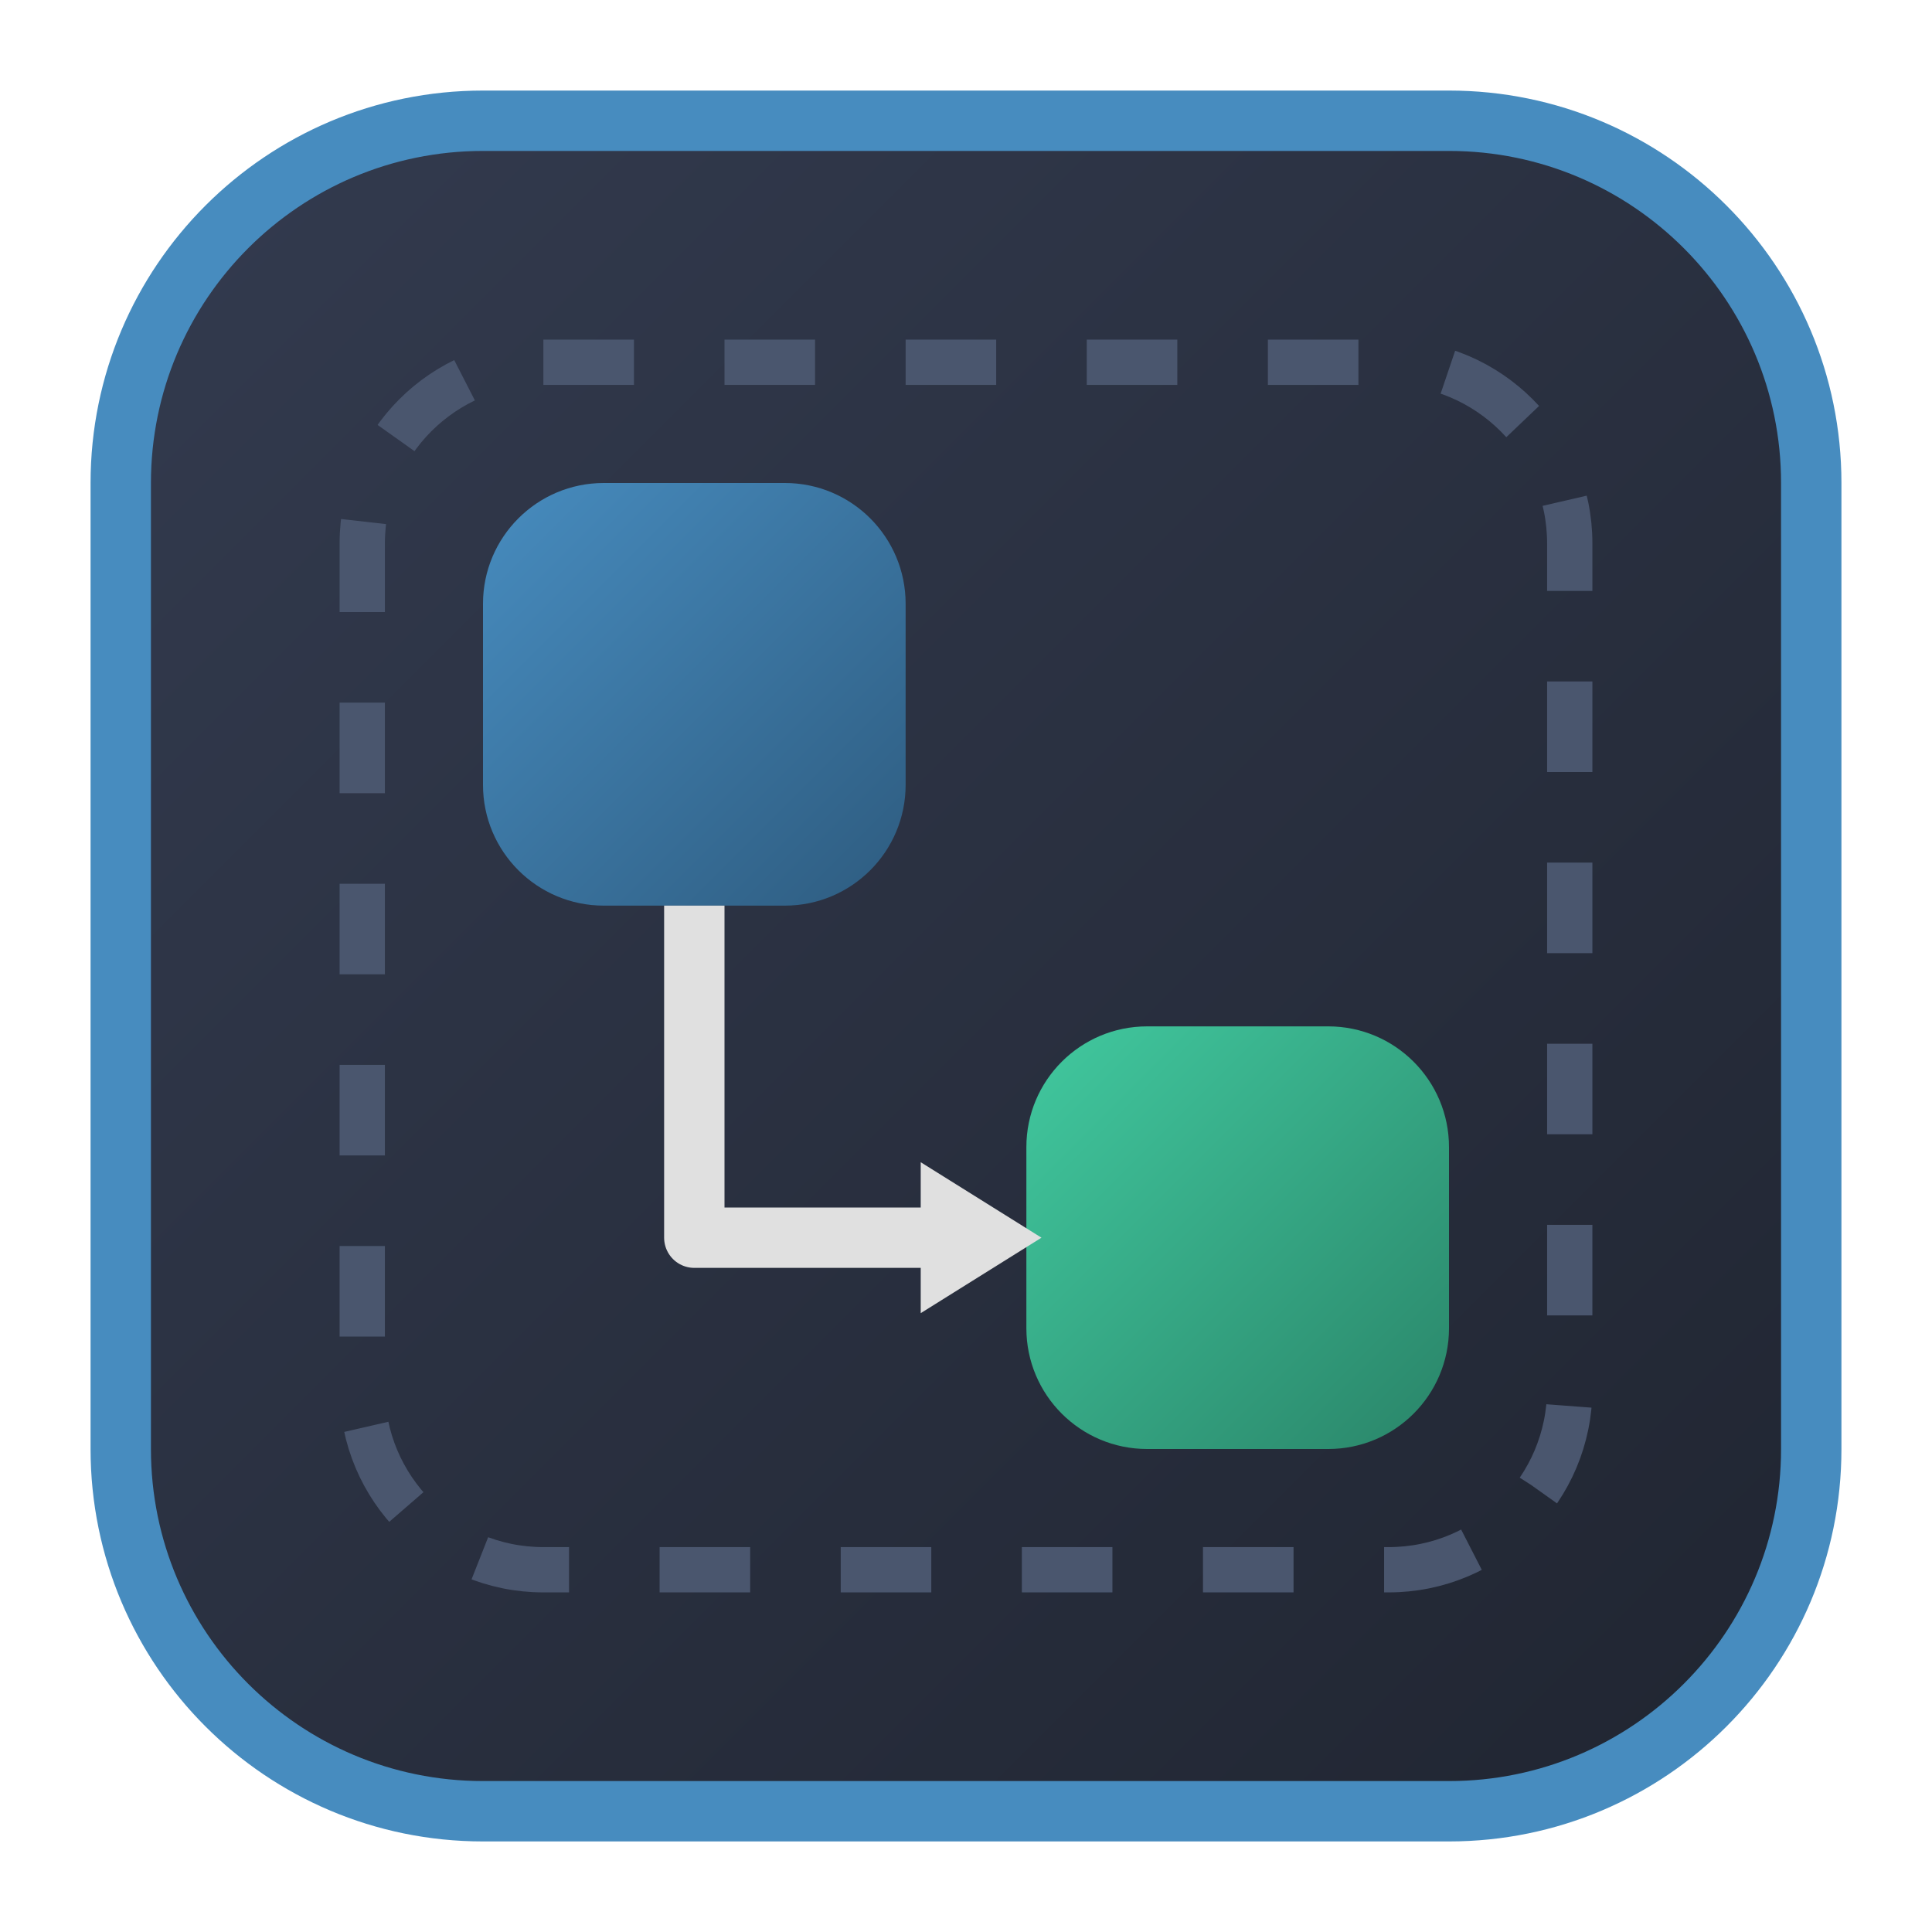
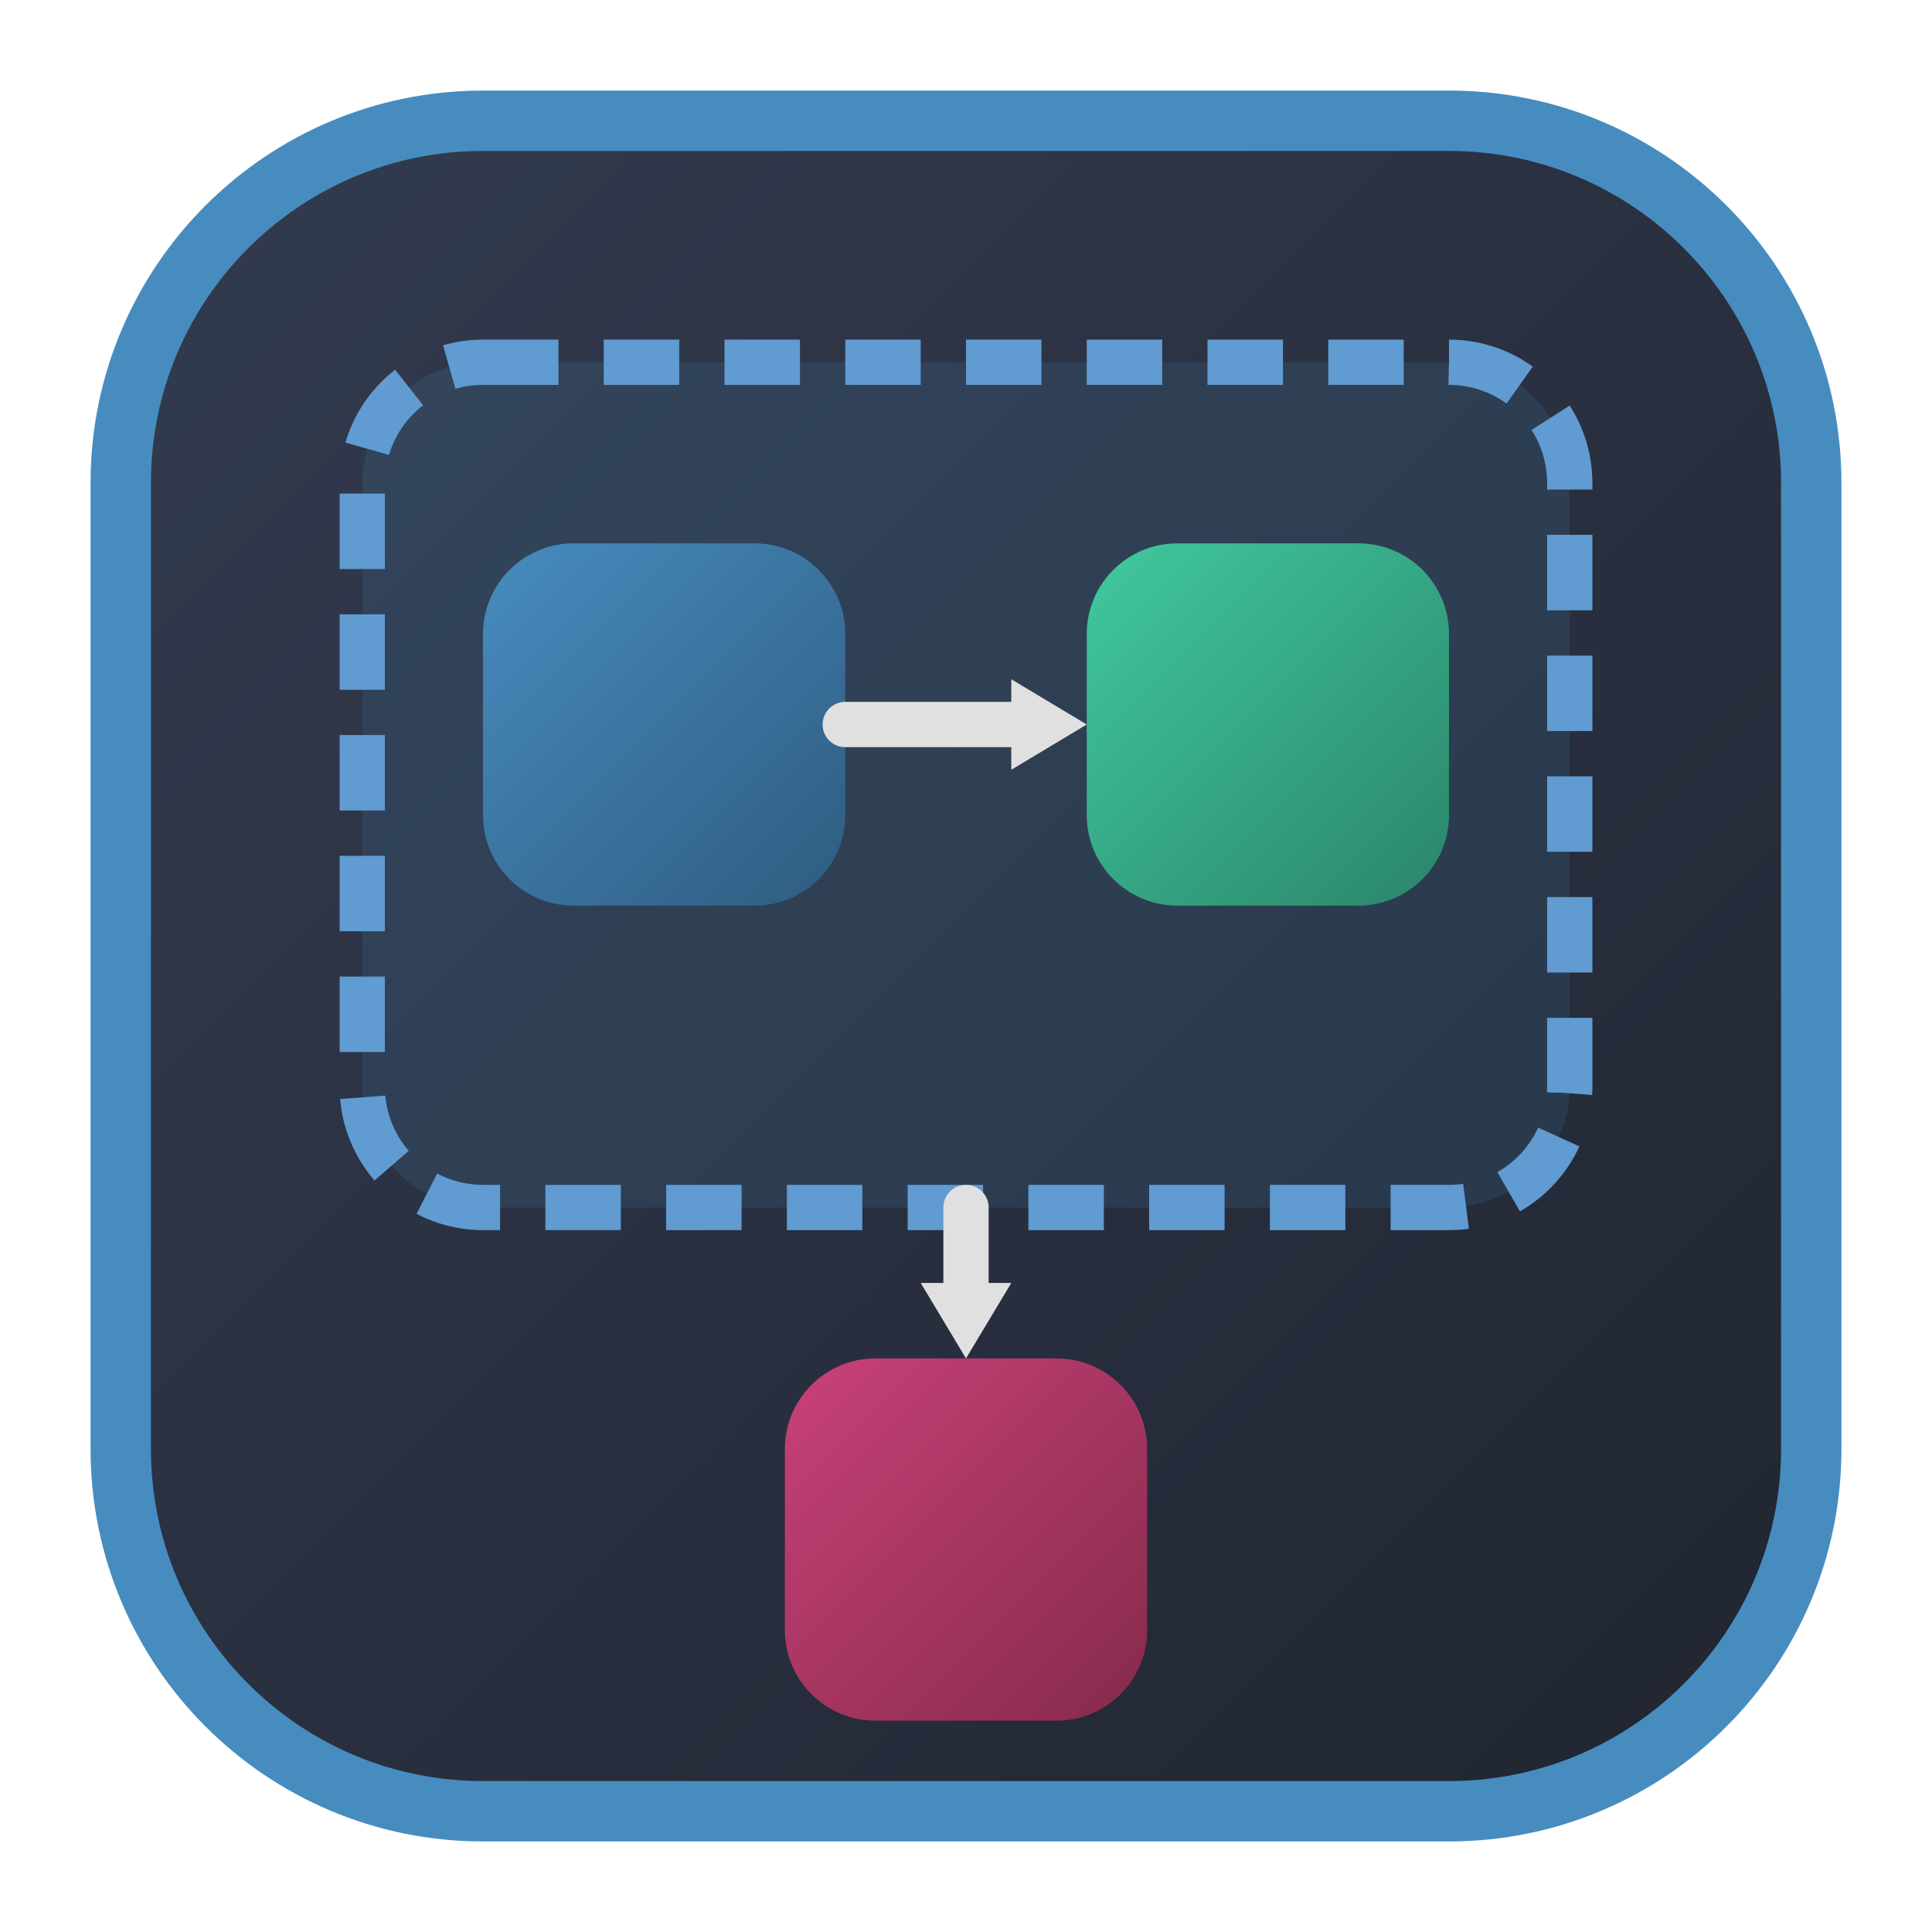
<svg xmlns="http://www.w3.org/2000/svg" width="256" height="256" viewBox="0 0 256 256">
  <defs>
    <linearGradient id="bg" x1="0%" y1="0%" x2="100%" y2="100%">
      <stop offset="0%" stop-color="#333b4f" />
      <stop offset="100%" stop-color="#202531" />
    </linearGradient>
    <linearGradient id="state1" x1="0%" y1="0%" x2="100%" y2="100%">
      <stop offset="0%" stop-color="#478cbf" />
      <stop offset="100%" stop-color="#2e5c80" />
    </linearGradient>
    <linearGradient id="state2" x1="0%" y1="0%" x2="100%" y2="100%">
      <stop offset="0%" stop-color="#41c99f" />
      <stop offset="100%" stop-color="#2a8569" />
    </linearGradient>
+     <linearGradient id="state3" x1="0%" y1="0%" x2="100%" y2="100%">
+       <stop offset="0%" stop-color="#c94178" />
+       <stop offset="100%" stop-color="#852a4b" />
+     </linearGradient>
  </defs>
  <rect x="16" y="16" width="224" height="224" rx="48" fill="url(#bg)" stroke="#478cbf" stroke-width="8" />
-   <rect x="48" y="48" width="160" height="160" rx="24" fill="none" stroke="#4a566e" stroke-width="6" stroke-dasharray="12 12" />
-   <rect x="64" y="64" width="56" height="56" rx="16" fill="url(#state1)" />
-   <rect x="136" y="136" width="56" height="56" rx="16" fill="url(#state2)" />
-   <path d="M 92 120 L 92 164 L 124 164" fill="none" stroke="#e0e0e0" stroke-width="8" stroke-linejoin="round" />
-   <polygon points="138,164 122,154 122,174" fill="#e0e0e0" />
+   <rect x="48" y="48" width="160" height="112" rx="16" fill="rgba(71, 140, 191, 0.15)" stroke="#609bd1" stroke-width="6" stroke-dasharray="10 6" />
+   <rect x="64" y="72" width="48" height="48" rx="12" fill="url(#state1)" />
+   <rect x="144" y="72" width="48" height="48" rx="12" fill="url(#state2)" />
+   <path d="M 112 96 L 135 96" fill="none" stroke="#e0e0e0" stroke-width="6" stroke-linecap="round" />
+   <polygon points="144,96 134,90 134,102" fill="#e0e0e0" />
+   <rect x="104" y="180" width="48" height="48" rx="12" fill="url(#state3)" />
+   <path d="M 128 160 L 128 171" fill="none" stroke="#e0e0e0" stroke-width="6" stroke-linecap="round" />
+   <polygon points="128,180 122,170 134,170" fill="#e0e0e0" />
</svg>
